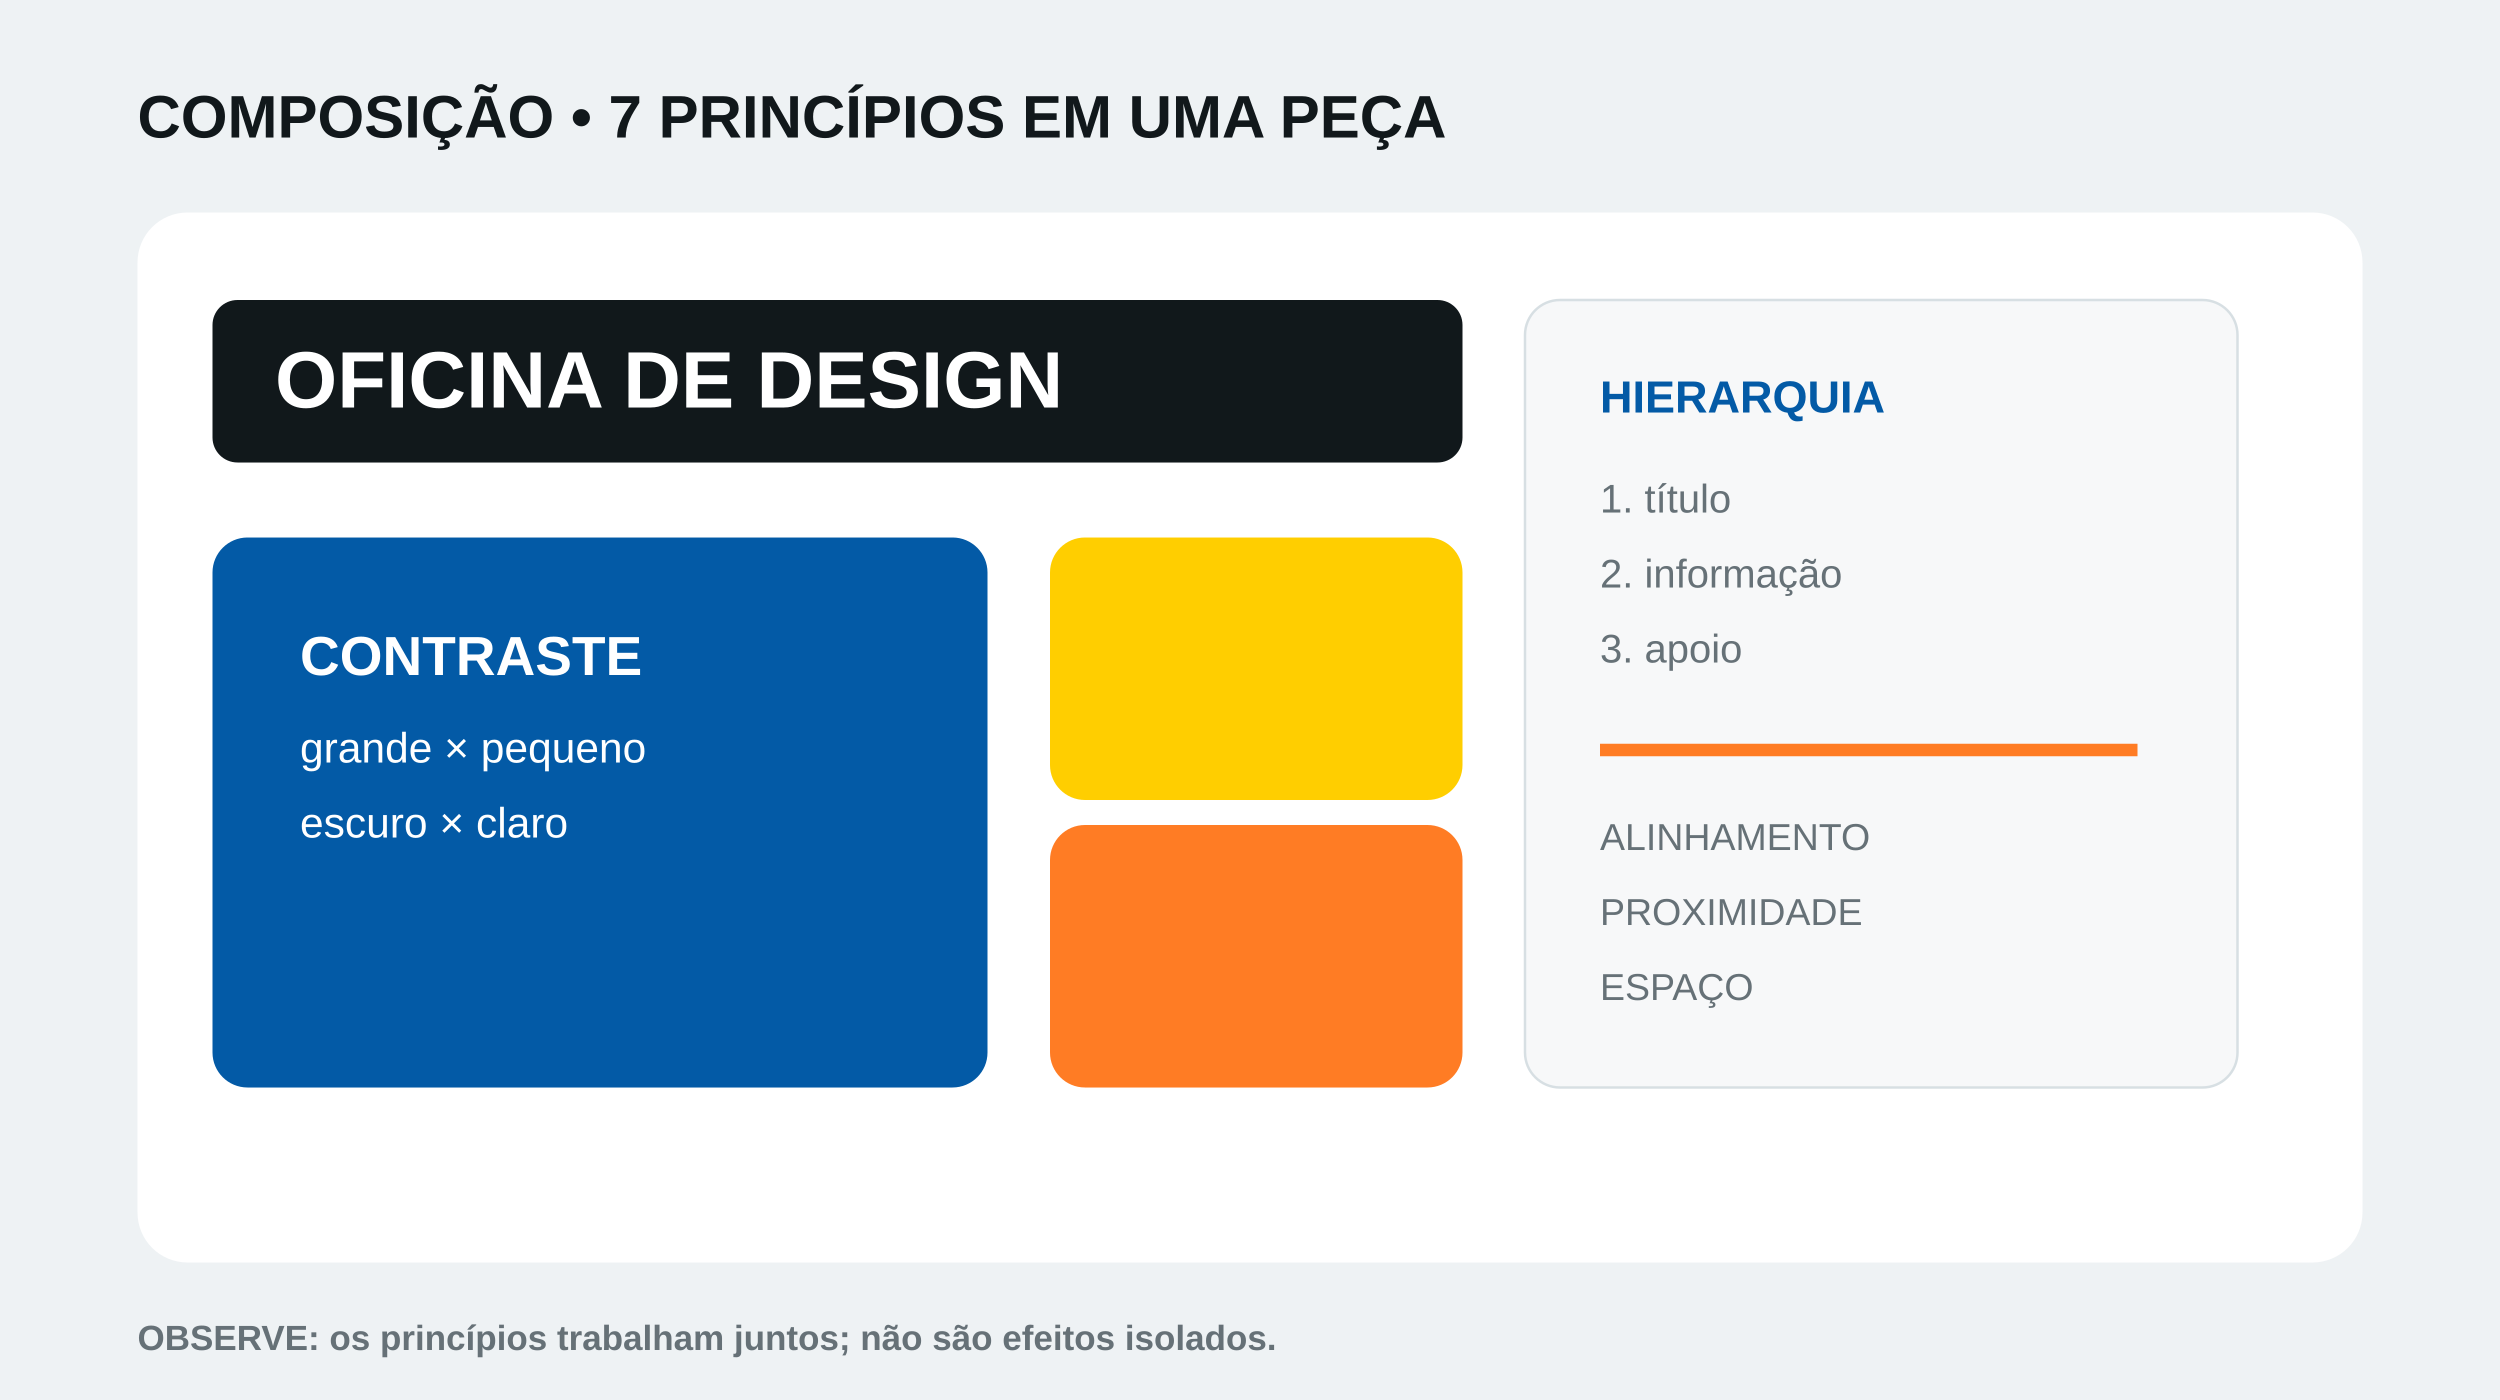
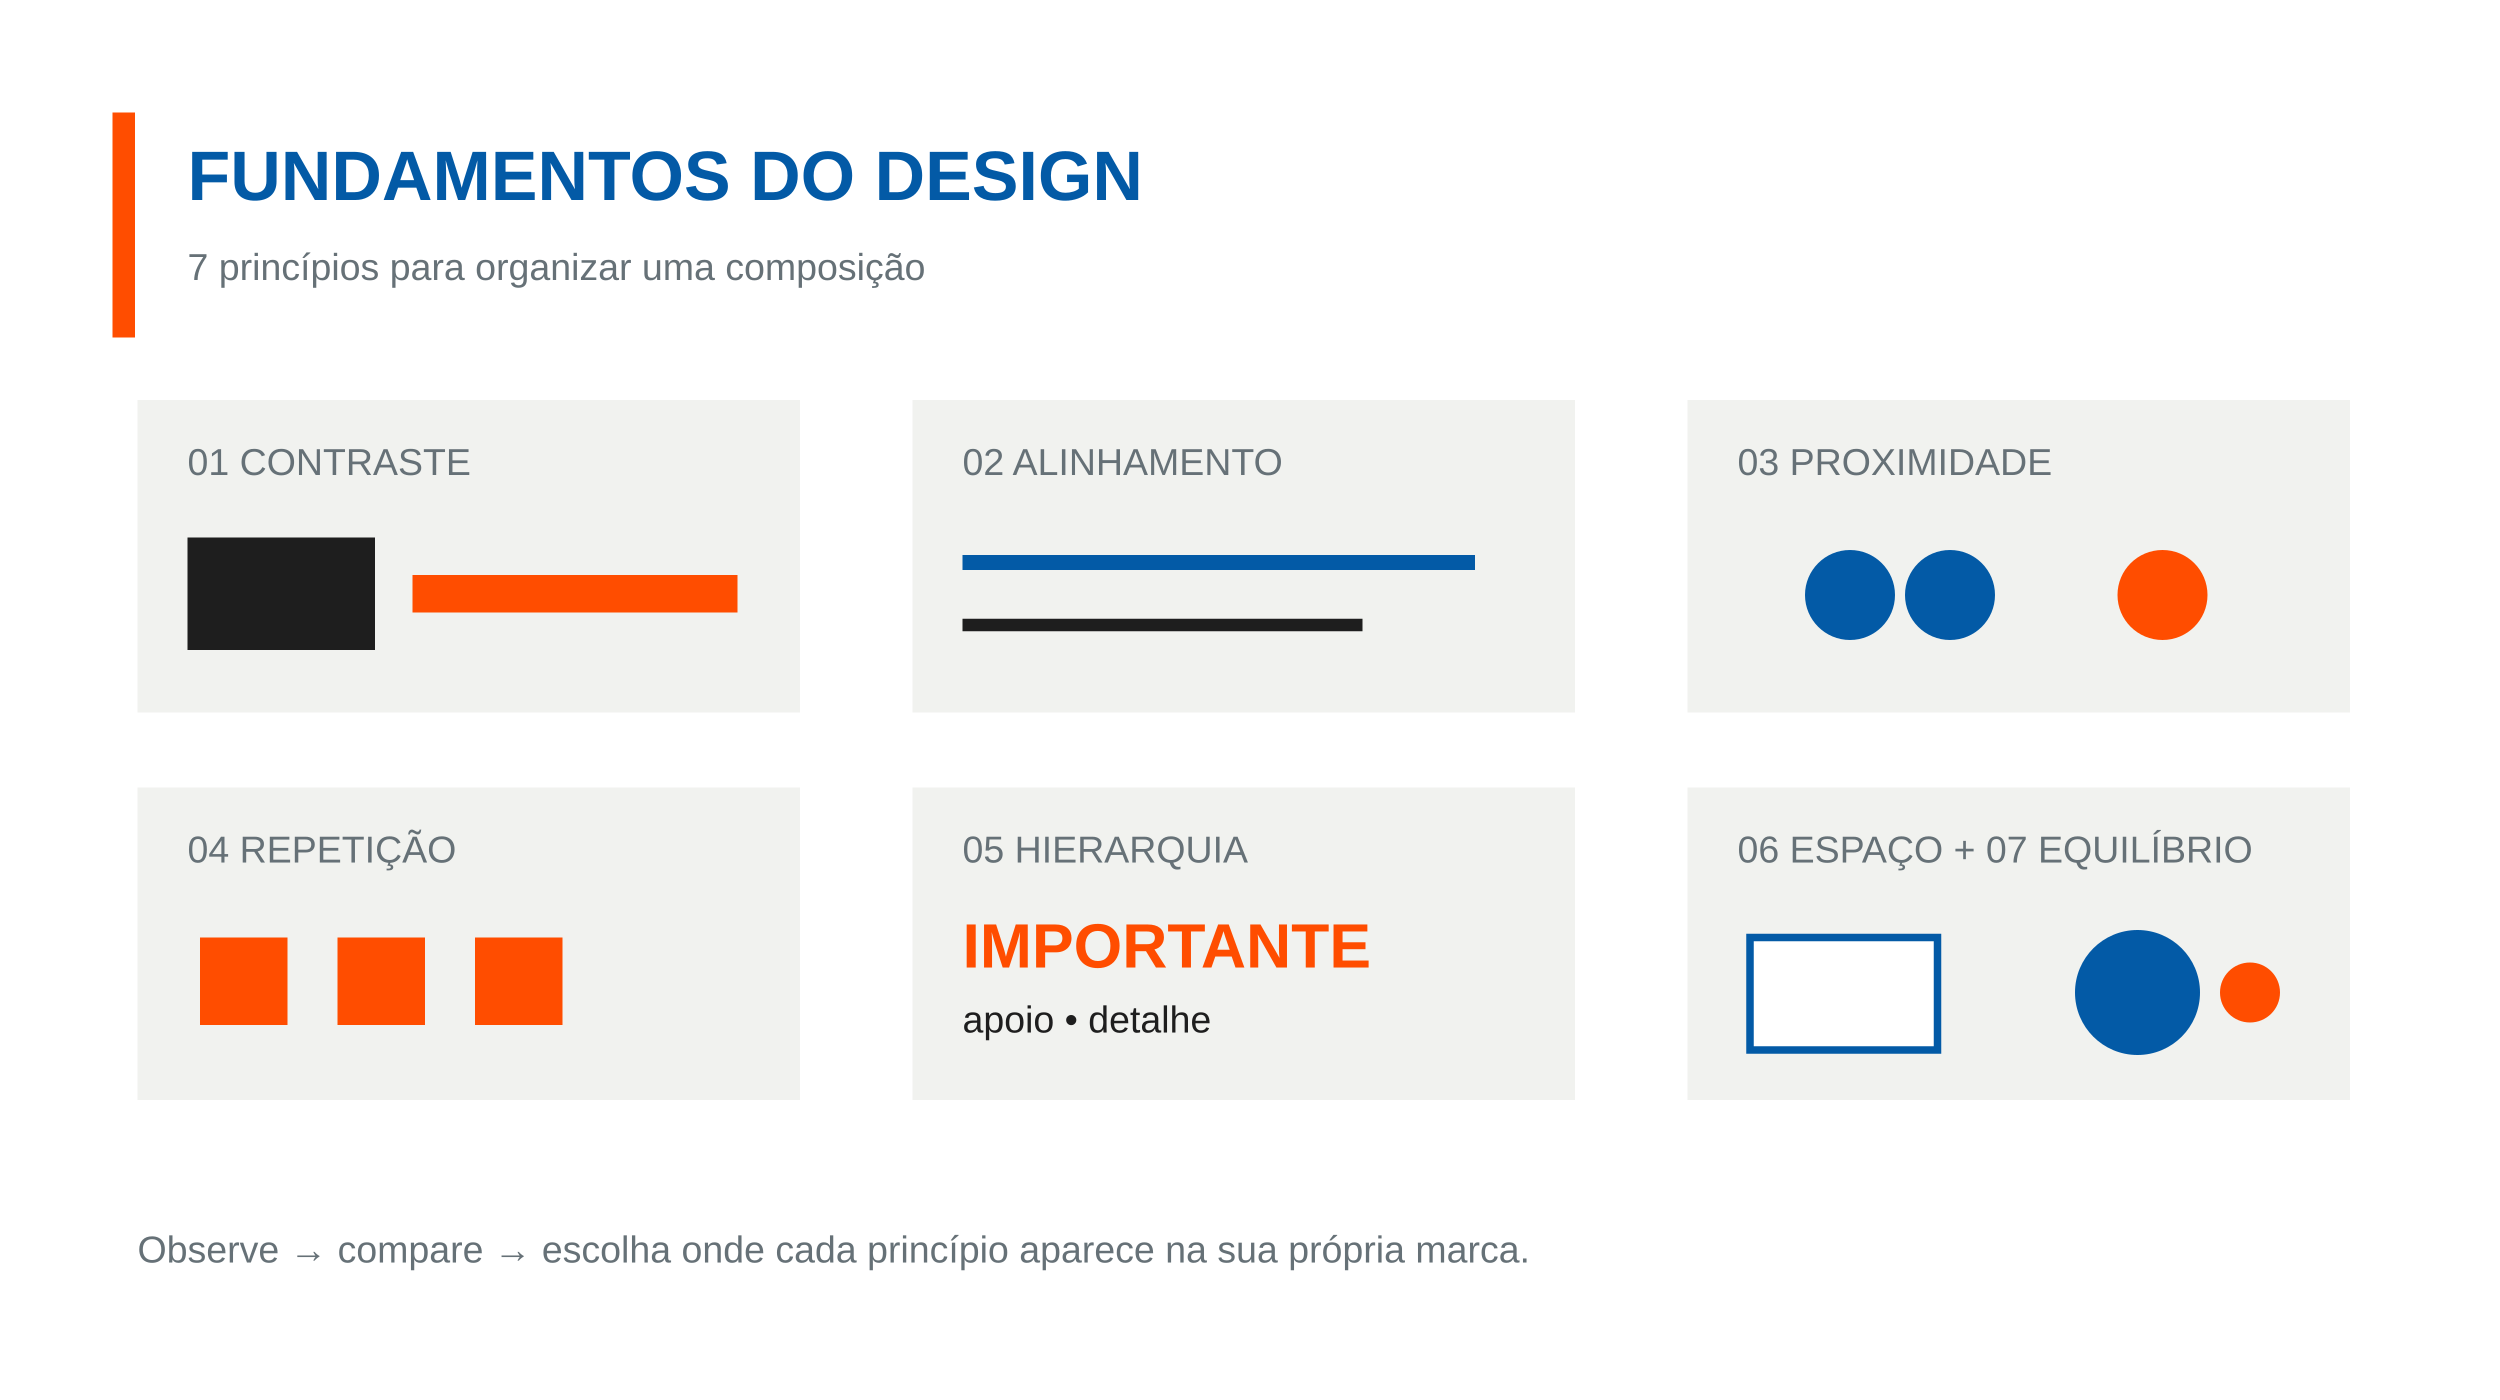
<svg xmlns="http://www.w3.org/2000/svg" viewBox="0 0 1000 560">
-   <rect width="1000" height="560" fill="#eef2f4" />
-   <text x="55" y="55" font-family="Arial" font-size="24" font-weight="700" fill="#11181b">COMPOSIÇÃO • 7 PRINCÍPIOS EM UMA PEÇA</text>
-   <rect x="55" y="85" width="890" height="420" rx="20" fill="#fff" />
-   <rect x="85" y="120" width="500" height="65" rx="10" fill="#11181b" />
-   <text x="110" y="163" font-family="Arial" font-size="32" font-weight="700" fill="#fff">OFICINA DE DESIGN</text>
-   <rect x="85" y="215" width="310" height="220" rx="14" fill="#035aa6" />
-   <text x="120" y="270" font-family="Arial" font-size="22" font-weight="700" fill="#fff">CONTRASTE</text>
-   <text x="120" y="305" font-family="Arial" font-size="17" fill="#fff">grande × pequeno</text>
-   <text x="120" y="335" font-family="Arial" font-size="17" fill="#fff">escuro × claro</text>
-   <rect x="420" y="215" width="165" height="105" rx="14" fill="#ffce00" />
-   <rect x="420" y="330" width="165" height="105" rx="14" fill="#ff7c24" />
-   <rect x="610" y="120" width="285" height="315" rx="14" fill="#f7f8f9" stroke="#d7dfe3" />
-   <text x="640" y="165" font-family="Arial" font-size="18" font-weight="700" fill="#035aa6">HIERARQUIA</text>
-   <text x="640" y="205" font-family="Arial" font-size="16" fill="#667177">1. título</text>
-   <text x="640" y="235" font-family="Arial" font-size="16" fill="#667177">2. informação</text>
-   <text x="640" y="265" font-family="Arial" font-size="16" fill="#667177">3. apoio</text>
-   <line x1="640" y1="300" x2="855" y2="300" stroke="#ff7c24" stroke-width="5" />
-   <text x="640" y="340" font-family="Arial" font-size="15" fill="#667177">ALINHAMENTO</text>
-   <text x="640" y="370" font-family="Arial" font-size="15" fill="#667177">PROXIMIDADE</text>
-   <text x="640" y="400" font-family="Arial" font-size="15" fill="#667177">ESPAÇO</text>
-   <text x="55" y="540" font-family="Arial" font-size="14" font-weight="700" fill="#667177">OBSERVE: os princípios trabalham juntos; não são efeitos isolados.</text>
+   <style>text{font-family:Arial,sans-serif}.title{font-size:28px;font-weight:700}.small{font-size:15px}.blue{fill:#035aa6}.orange{fill:#ff4d00}.red{fill:#d12353}.ink{fill:#1e1e1e}.muted{fill:#667177}</style>
+   <rect width="1000" height="560" fill="#fff" />
+   <rect x="45" y="45" width="9" height="90" class="orange" />
+   <text x="75" y="80" class="title blue">FUNDAMENTOS DO DESIGN</text>
+   <text x="75" y="112" class="small muted">7 princípios para organizar uma composição</text>
+   <g transform="translate(55 160)">
+     <rect width="265" height="125" fill="#f1f2ef" />
+     <text x="20" y="30" class="small muted">01 CONTRASTE</text>
+     <rect x="20" y="55" width="75" height="45" class="ink" />
+     <rect x="110" y="70" width="130" height="15" class="orange" />
+   </g>
+   <g transform="translate(365 160)">
+     <rect width="265" height="125" fill="#f1f2ef" />
+     <text x="20" y="30" class="small muted">02 ALINHAMENTO</text>
+     <line x1="20" y1="65" x2="225" y2="65" stroke="#035aa6" stroke-width="6" />
+     <line x1="20" y1="90" x2="180" y2="90" stroke="#1e1e1e" stroke-width="5" />
+   </g>
+   <g transform="translate(675 160)">
+     <rect width="265" height="125" fill="#f1f2ef" />
+     <text x="20" y="30" class="small muted">03 PROXIMIDADE</text>
+     <circle cx="65" cy="78" r="18" class="blue" />
+     <circle cx="105" cy="78" r="18" class="blue" />
+     <circle cx="190" cy="78" r="18" class="orange" />
+   </g>
+   <g transform="translate(55 315)">
+     <rect width="265" height="125" fill="#f1f2ef" />
+     <text x="20" y="30" class="small muted">04 REPETIÇÃO</text>
+     <rect x="25" y="60" width="35" height="35" class="orange" />
+     <rect x="80" y="60" width="35" height="35" class="orange" />
+     <rect x="135" y="60" width="35" height="35" class="orange" />
+   </g>
+   <g transform="translate(365 315)">
+     <rect width="265" height="125" fill="#f1f2ef" />
+     <text x="20" y="30" class="small muted">05 HIERARQUIA</text>
+     <text x="20" y="72" font-size="25" font-weight="700" class="orange">IMPORTANTE</text>
+     <text x="20" y="98" class="small ink">apoio • detalhe</text>
+   </g>
+   <g transform="translate(675 315)">
+     <rect width="265" height="125" fill="#f1f2ef" />
+     <text x="20" y="30" class="small muted">06 ESPAÇO + 07 EQUILÍBRIO</text>
+     <rect x="25" y="60" width="75" height="45" fill="#fff" stroke="#035aa6" stroke-width="3" />
+     <circle cx="180" cy="82" r="25" class="blue" />
+     <circle cx="225" cy="82" r="12" class="orange" />
+   </g>
+   <text x="55" y="505" class="small muted">Observe → compare → escolha onde cada princípio aparece na sua própria marca.</text>
</svg>
